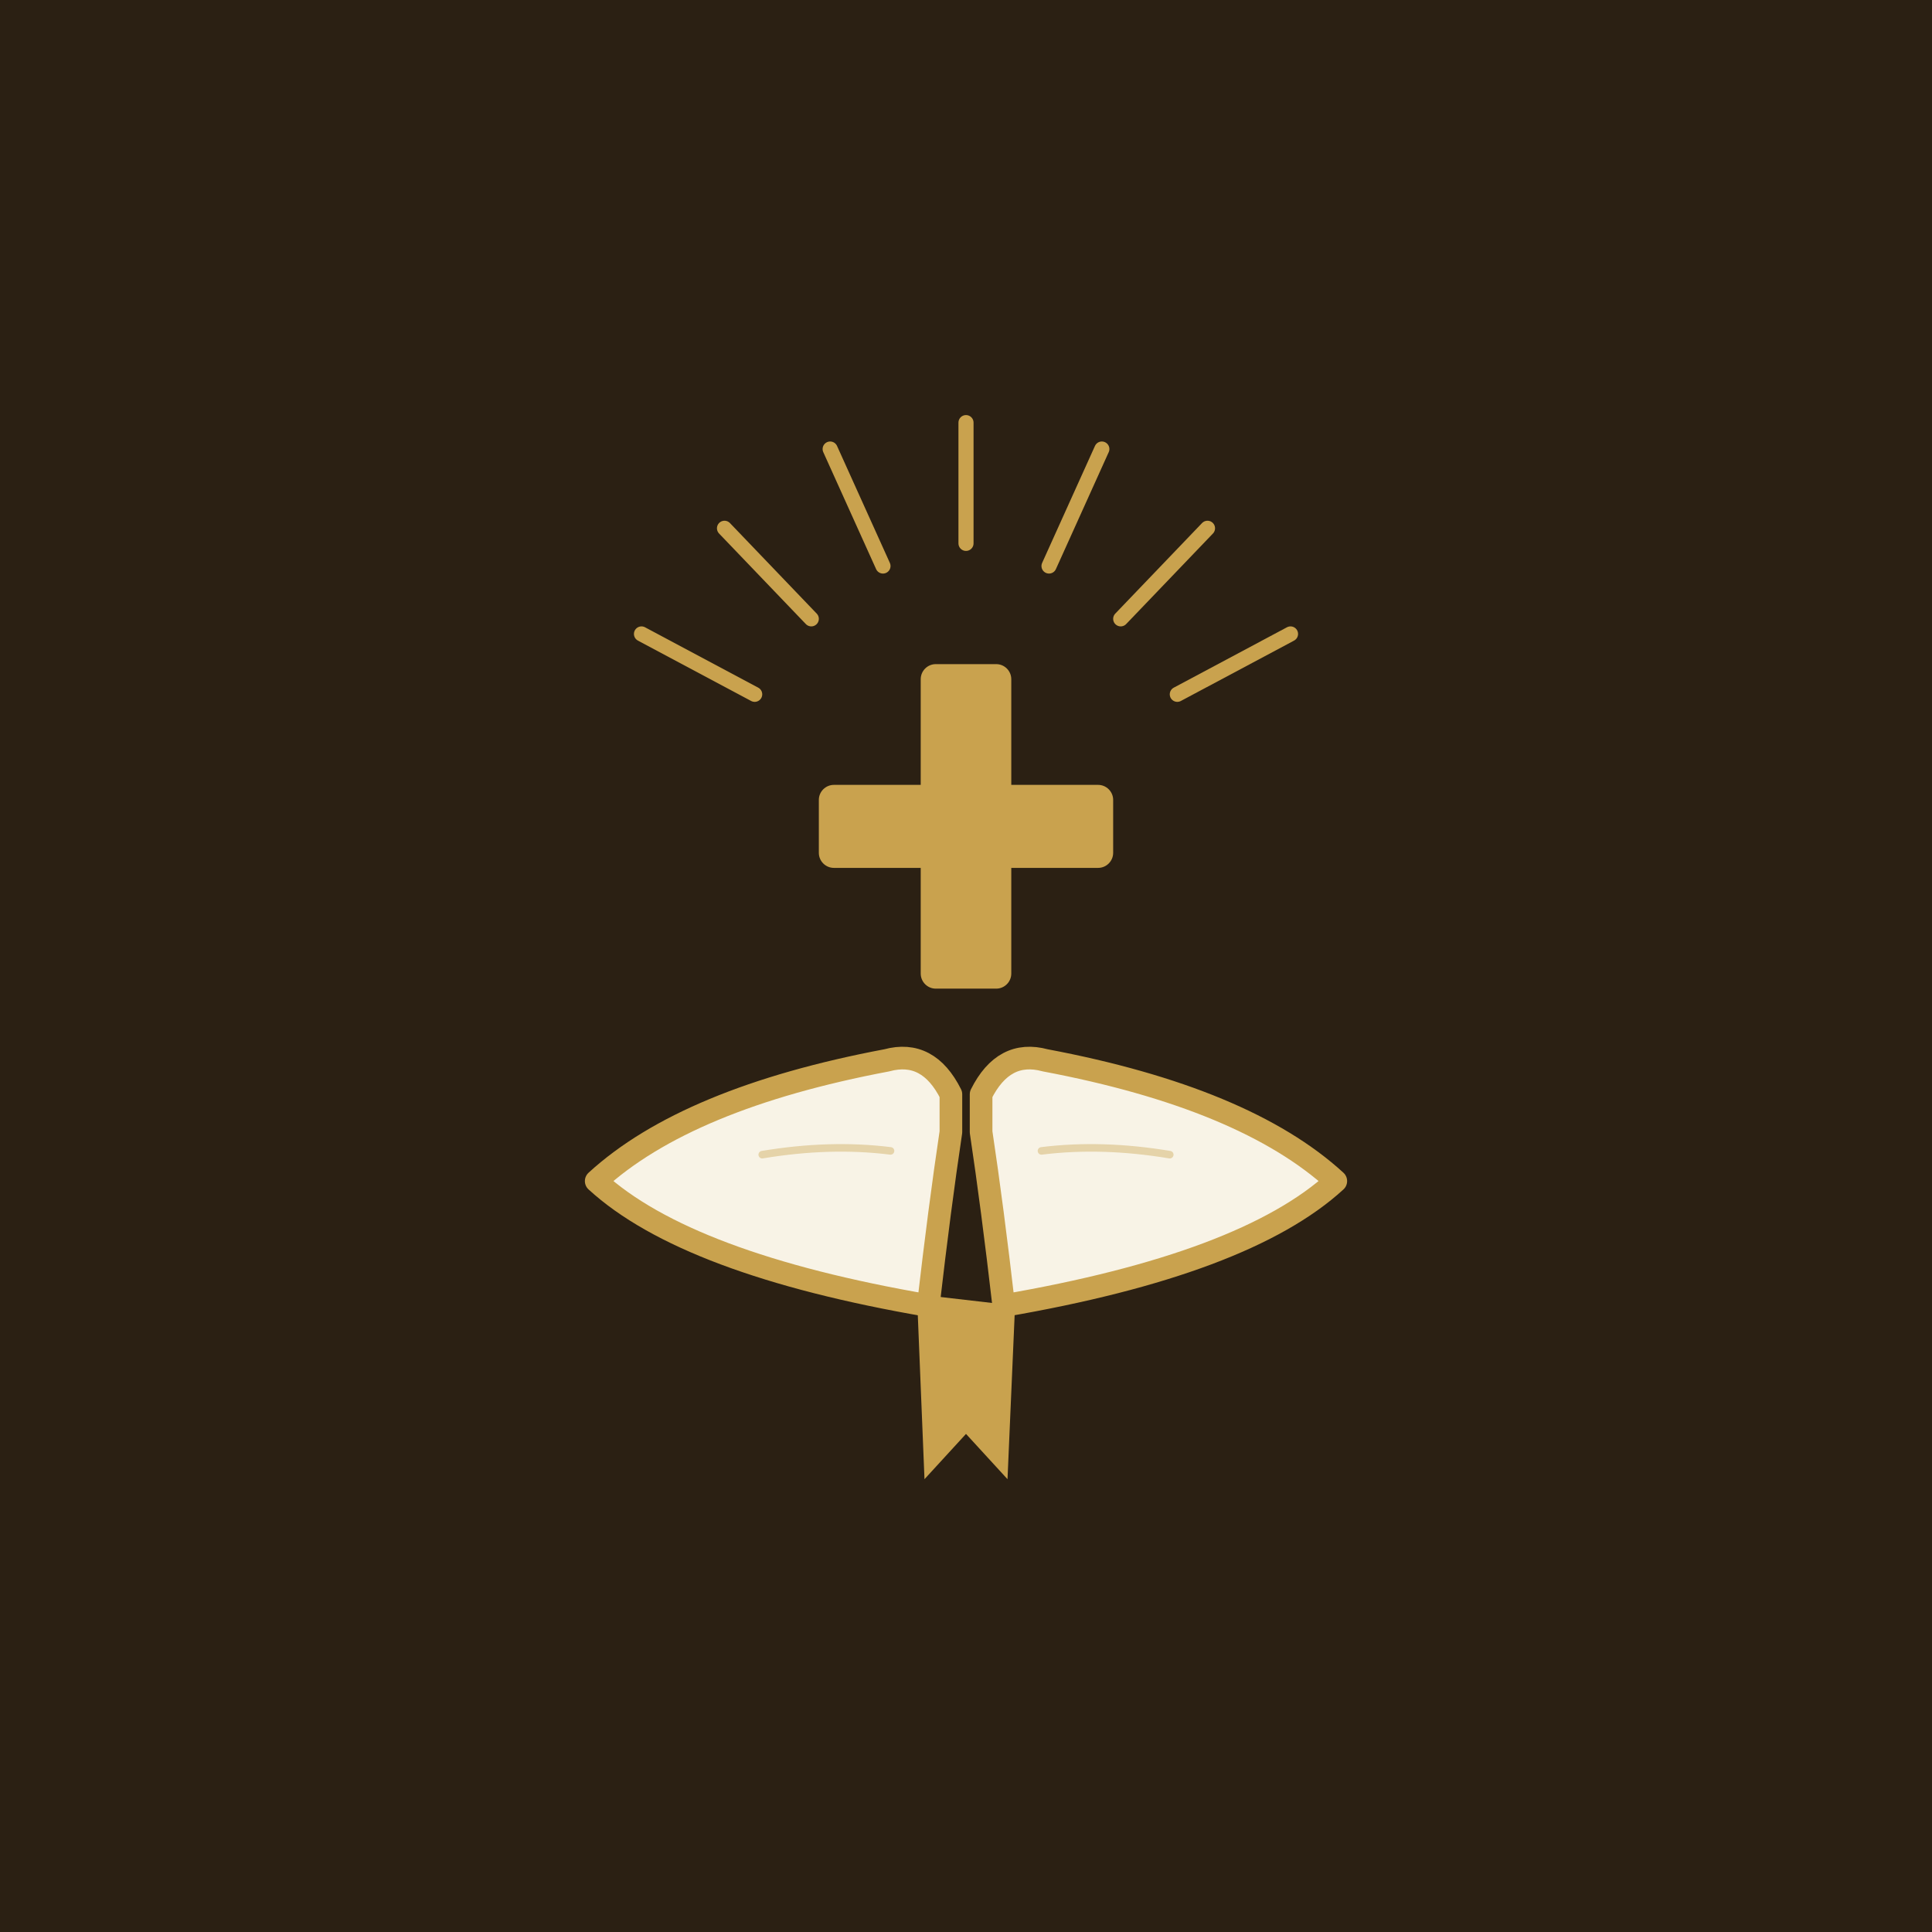
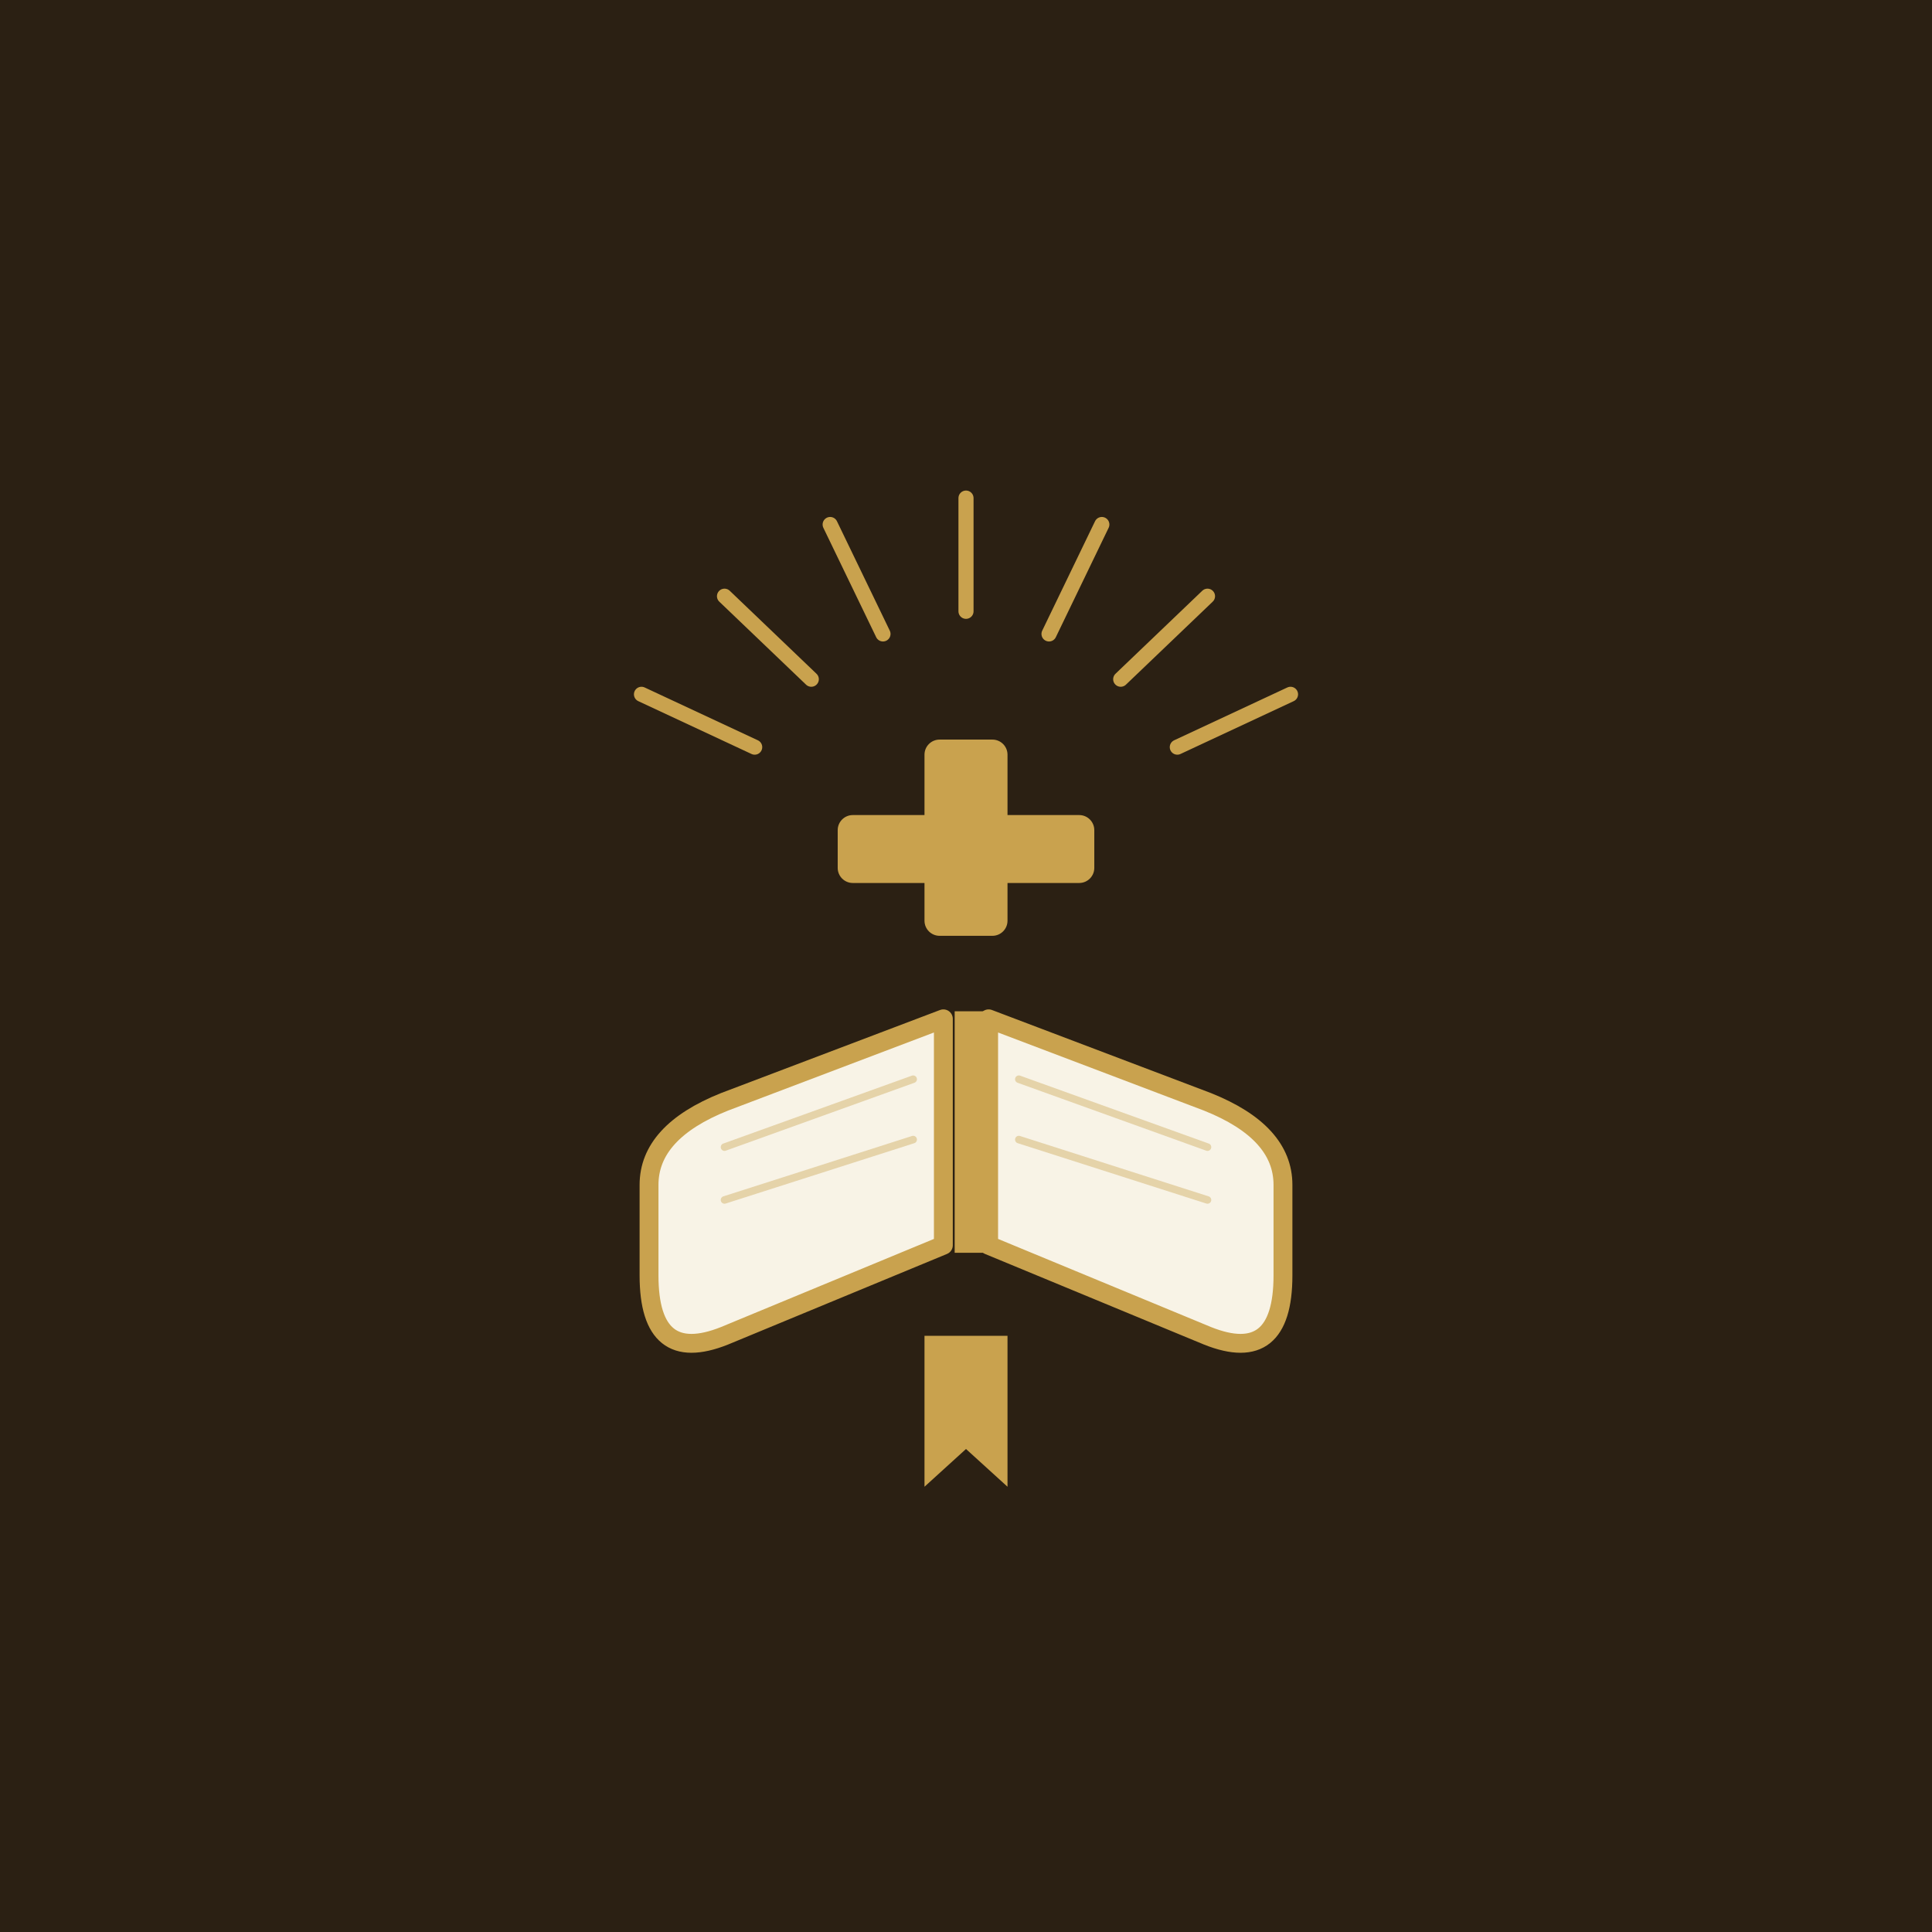
<svg xmlns="http://www.w3.org/2000/svg" viewBox="0 0 512 512">
  <rect x="0" y="0" width="512" height="512" fill="#2B2013" />
  <g stroke="#C9A24E" stroke-width="4" stroke-linecap="round">
-     <line x1="256" y1="112" x2="256" y2="144" />
-     <line x1="220" y1="119" x2="234" y2="150" />
-     <line x1="292" y1="119" x2="278" y2="150" />
-     <line x1="192" y1="140" x2="215" y2="164" />
-     <line x1="320" y1="140" x2="297" y2="164" />
-     <line x1="170" y1="168" x2="200" y2="184" />
-     <line x1="342" y1="168" x2="312" y2="184" />
+     <line x1="256" y1="132" x2="256" y2="162" />
+     <line x1="220" y1="139" x2="234" y2="168" />
+     <line x1="292" y1="139" x2="278" y2="168" />
+     <line x1="192" y1="158" x2="215" y2="180" />
+     <line x1="320" y1="158" x2="297" y2="180" />
+     <line x1="170" y1="184" x2="200" y2="198" />
+     <line x1="342" y1="184" x2="312" y2="198" />
  </g>
-   <rect x="244" y="176" width="24" height="86" rx="4" fill="#C9A24E" />
-   <rect x="217" y="208" width="78" height="22" rx="4" fill="#C9A24E" />
-   <path d="M252,290 Q246,278 235,281 Q182,291 158,313 Q182,335 246,346 Q249,320 252,300 Z" fill="#F8F3E6" stroke="#C9A24E" stroke-width="6" stroke-linejoin="round" />
-   <path d="M260,290 Q266,278 277,281 Q330,291 354,313 Q330,335 266,346 Q263,320 260,300 Z" fill="#F8F3E6" stroke="#C9A24E" stroke-width="6" stroke-linejoin="round" />
+   <rect x="245" y="196" width="22" height="52" rx="4" fill="#C9A24E" />
+   <rect x="222" y="216" width="68" height="18" rx="4" fill="#C9A24E" />
+   <path d="M172,338 L172,314 Q172,300 192,292 L250,270 L250,330 L192,354 Q172,362 172,338 Z" fill="#F8F3E6" stroke="#C9A24E" stroke-width="5" stroke-linejoin="round" />
+   <path d="M340,338 L340,314 Q340,300 320,292 L262,270 L262,330 L320,354 Q340,362 340,338 Z" fill="#F8F3E6" stroke="#C9A24E" stroke-width="5" stroke-linejoin="round" />
+   <rect x="253" y="268" width="8" height="64" fill="#C9A24E" />
  <g stroke="#C9A24E" stroke-width="2" stroke-linecap="round" opacity="0.4">
-     <path d="M202,306 Q220,303 236,305" fill="none" />
-     <path d="M310,306 Q292,303 276,305" fill="none" />
+     <path d="M192,304 L242,286" fill="none" />
+     <path d="M192,318 L242,302" fill="none" />
+     <path d="M320,304 L270,286" fill="none" />
+     <path d="M320,318 L270,302" fill="none" />
  </g>
-   <path d="M243,343 L269,346 L267,392 L256,380 L245,392 Z" fill="#C9A24E" />
+   <path d="M245,354 L267,354 L267,394 L256,384 L245,394 Z" fill="#C9A24E" />
</svg>
